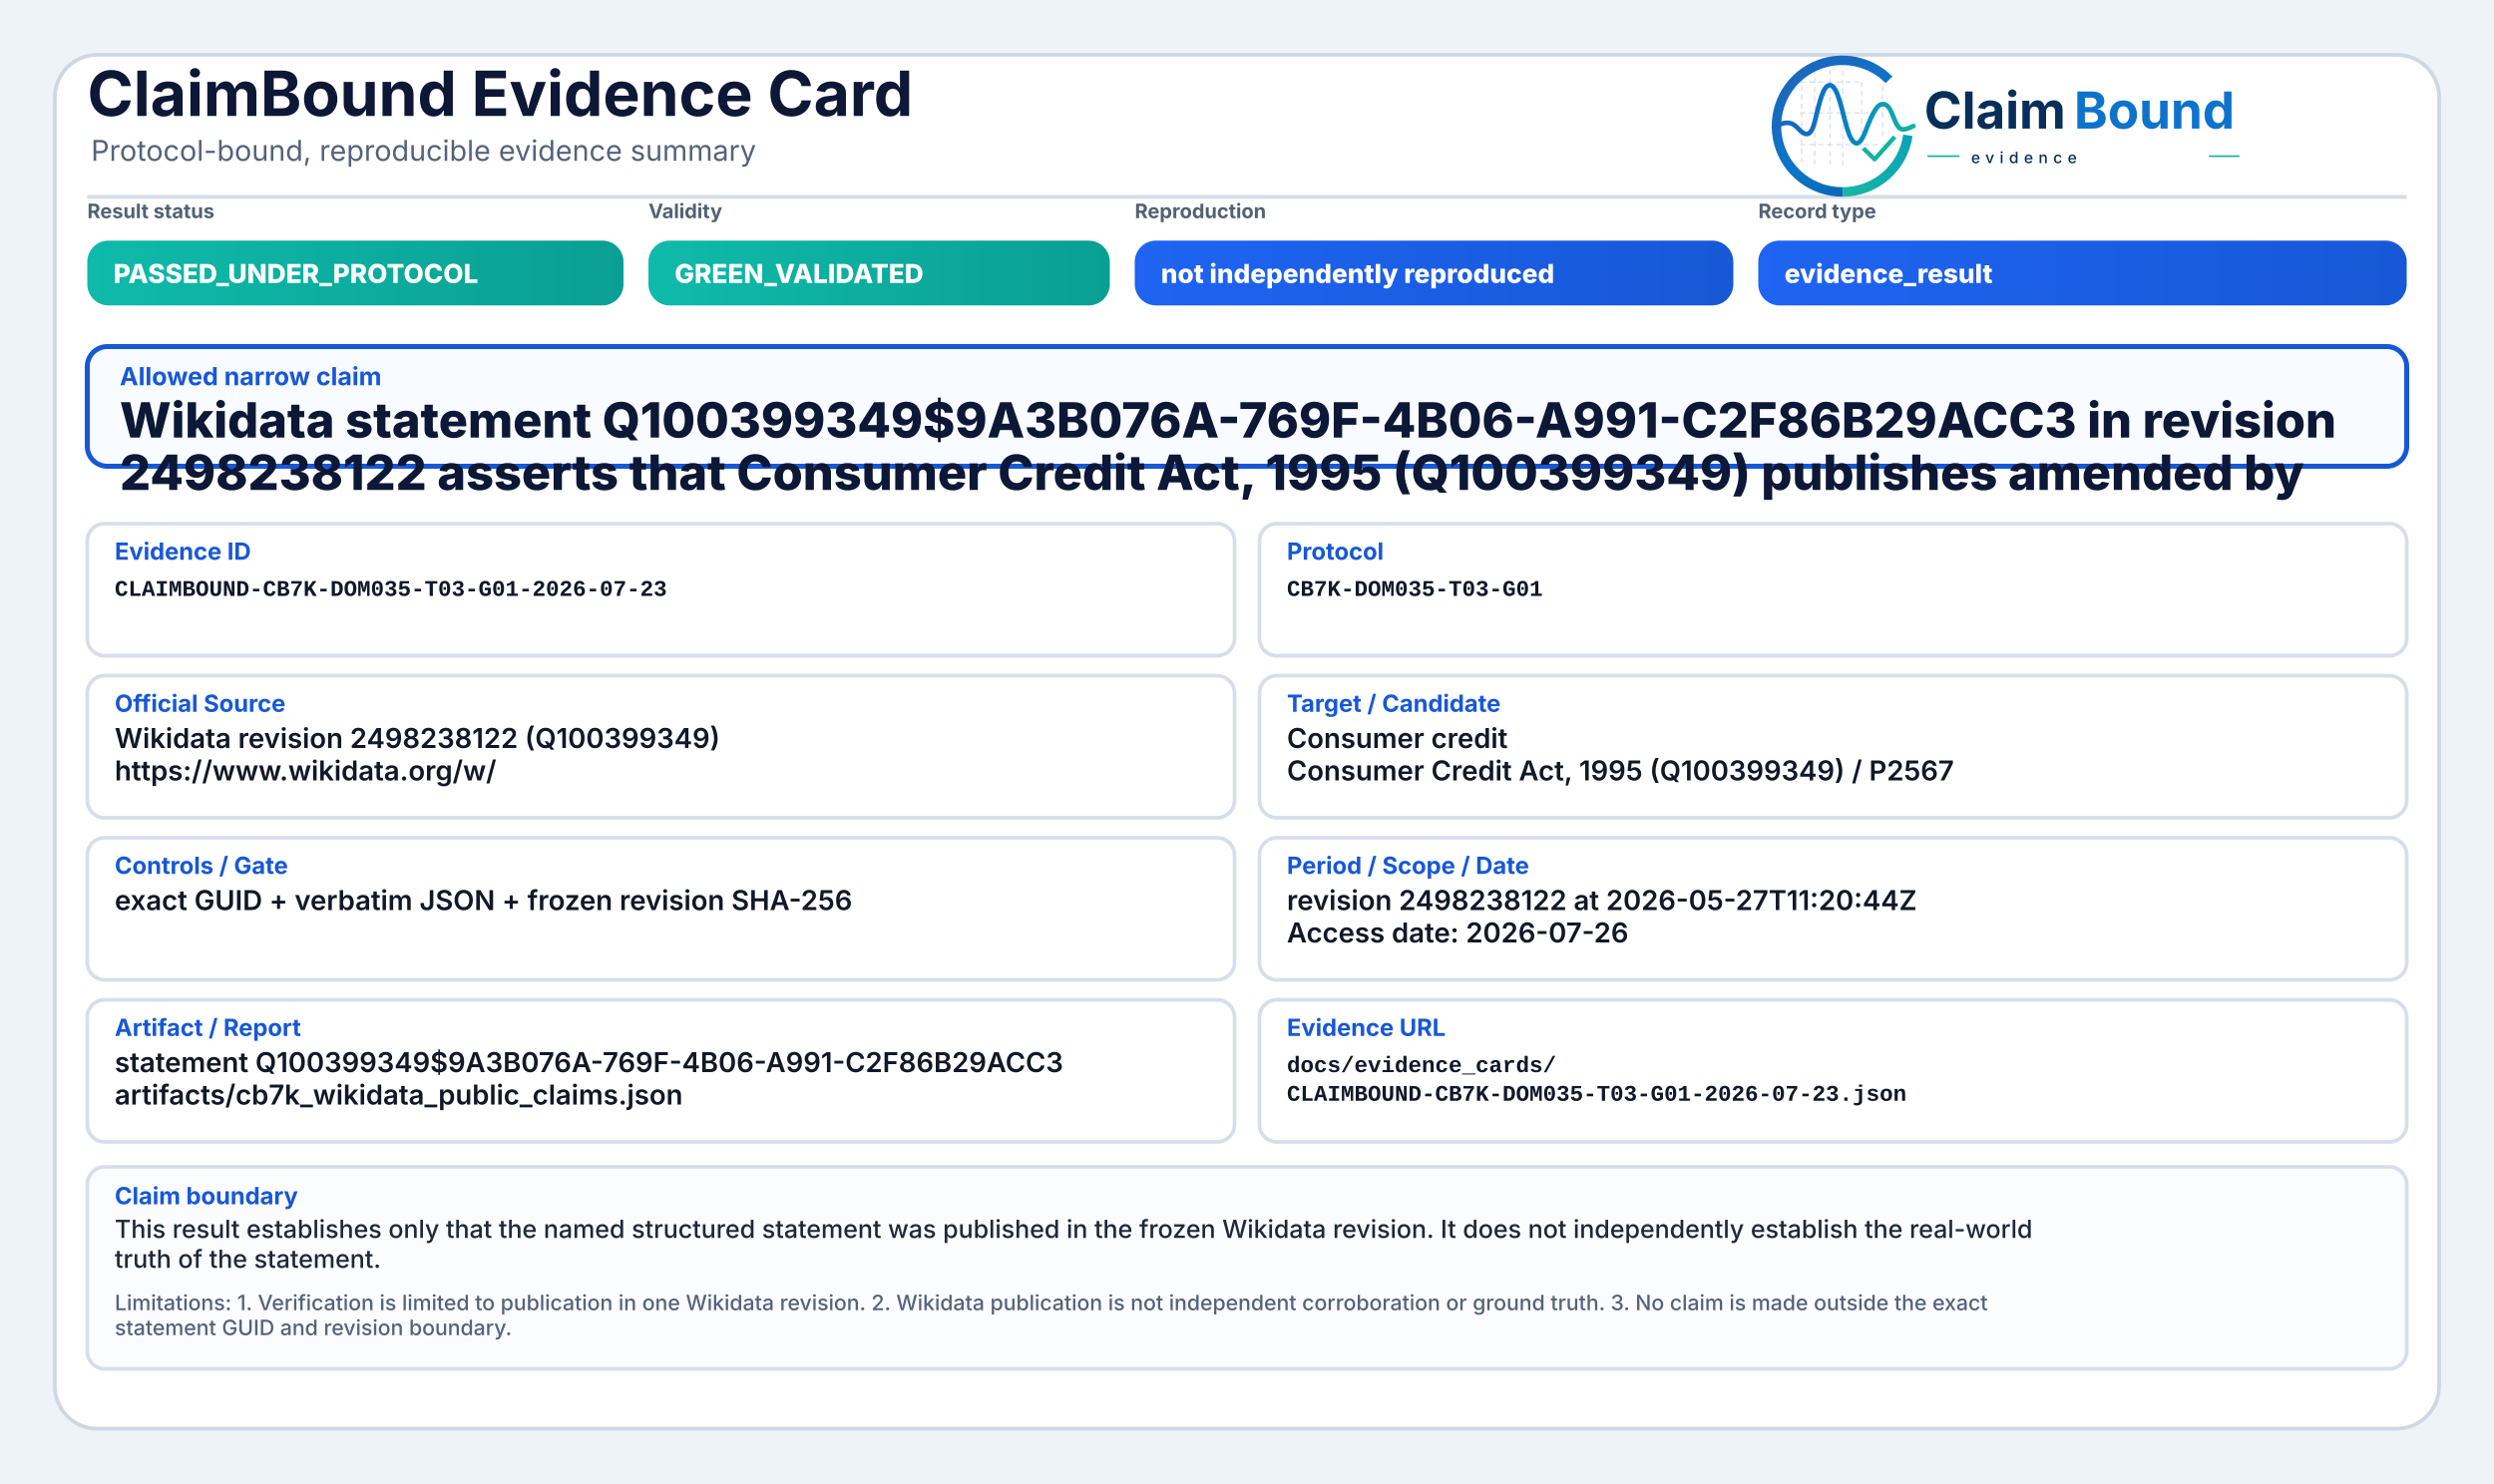
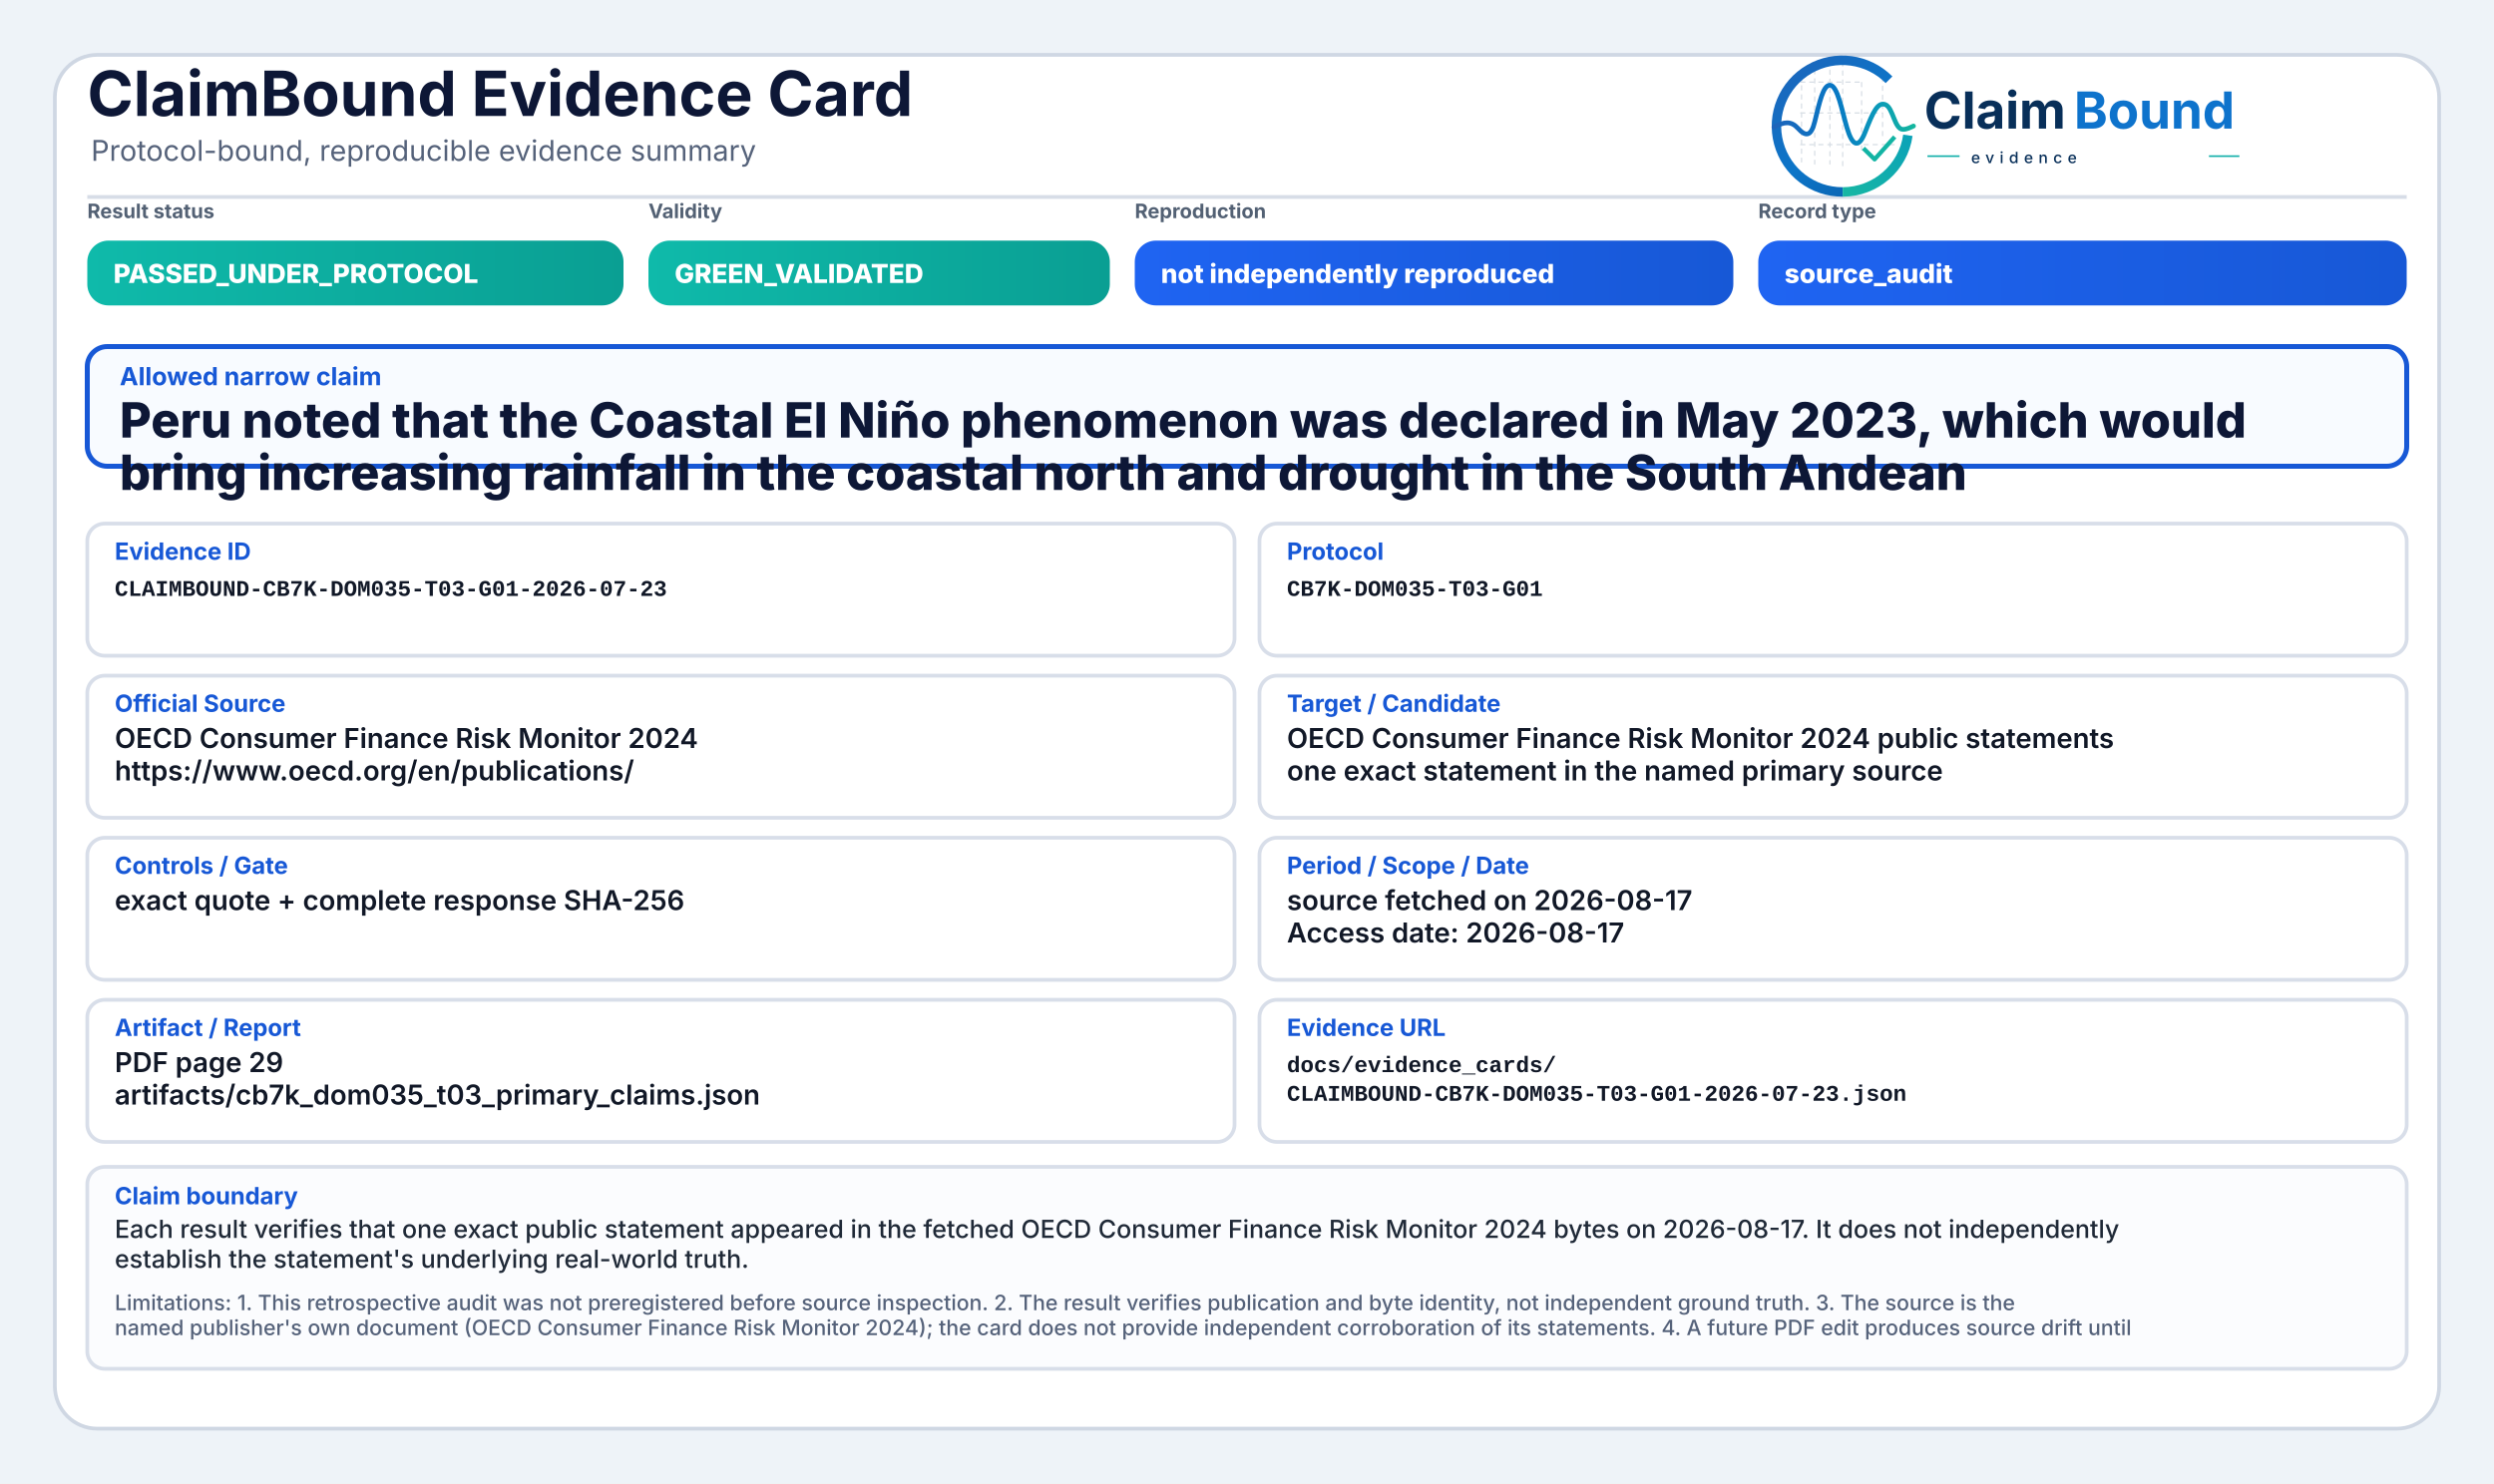
<svg xmlns="http://www.w3.org/2000/svg" width="2000" height="1190" viewBox="0 0 2000 1190" role="img" aria-label="ClaimBound Evidence Card">
  <defs>
    <linearGradient id="greenGrad" x1="0" y1="0" x2="1" y2="0">
      <stop offset="0%" stop-color="#0fbaaa" />
      <stop offset="100%" stop-color="#0a9f93" />
    </linearGradient>
    <linearGradient id="yellowGrad" x1="0" y1="0" x2="1" y2="0">
      <stop offset="0%" stop-color="#fbbf24" />
      <stop offset="100%" stop-color="#d97706" />
    </linearGradient>
    <linearGradient id="amberGrad" x1="0" y1="0" x2="1" y2="0">
      <stop offset="0%" stop-color="#f97316" />
      <stop offset="100%" stop-color="#c2410c" />
    </linearGradient>
    <linearGradient id="redGrad" x1="0" y1="0" x2="1" y2="0">
      <stop offset="0%" stop-color="#ef4444" />
      <stop offset="100%" stop-color="#b91c1c" />
    </linearGradient>
    <linearGradient id="grayGrad" x1="0" y1="0" x2="1" y2="0">
      <stop offset="0%" stop-color="#64748b" />
      <stop offset="100%" stop-color="#475569" />
    </linearGradient>
    <linearGradient id="blueGrad" x1="0" y1="0" x2="1" y2="0">
      <stop offset="0%" stop-color="#1f64f2" />
      <stop offset="100%" stop-color="#1758d6" />
    </linearGradient>
    <linearGradient id="logoRingBlue" x1="73" y1="453" x2="348" y2="793" gradientUnits="userSpaceOnUse">
      <stop offset="0" stop-color="#1E64BA" />
      <stop offset="0.55" stop-color="#0C75C8" />
      <stop offset="1" stop-color="#0A5FAB" />
    </linearGradient>
    <linearGradient id="logoRingTeal" x1="221" y1="792" x2="403" y2="594" gradientUnits="userSpaceOnUse">
      <stop offset="0" stop-color="#18B7A3" />
      <stop offset="1" stop-color="#089EBC" />
    </linearGradient>
    <linearGradient id="logoSignalGradient" x1="61" y1="628" x2="404" y2="628" gradientUnits="userSpaceOnUse">
      <stop offset="0" stop-color="#1E64BA" />
      <stop offset="0.43" stop-color="#0877C4" />
      <stop offset="0.72" stop-color="#0A97BB" />
      <stop offset="1" stop-color="#14B69E" />
    </linearGradient>
  </defs>
  <rect x="0" y="0" width="2000" height="1190" fill="#eef3f8" />
  <rect x="44" y="44" width="1912" height="1102" rx="34" fill="#ffffff" stroke="#cfd7e3" stroke-width="3" />
  <path d="M70 158 H1930" stroke="#d7dde7" stroke-width="3" />
  <text x="70" y="93" font-family="Inter, Segoe UI, Arial, sans-serif" font-size="50" font-weight="750" fill="#0d1736">ClaimBound Evidence Card</text>
  <text x="73" y="129" font-family="Inter, Segoe UI, Arial, sans-serif" font-size="23" font-weight="400" fill="#55627a">Protocol-bound, reproducible evidence summary</text>
  <g aria-label="ClaimBound evidence logo" transform="translate(1415,52) scale(0.33) translate(-40,-478)">
    <g stroke-linecap="butt" stroke-linejoin="round">
      <g stroke="#CBD3DC" stroke-width="3.2" stroke-linecap="round" stroke-dasharray="10 12" opacity="0.72">
        <path d="M130 507V714" />
        <path d="M162 490V719" />
        <path d="M199 491V719" />
        <path d="M230 471V726" />
        <path d="M276 521V690" />
        <path d="M327 508V650" />
        <path d="M128 520H277" />
        <path d="M128 595H327" />
        <path d="M128 672H355" />
      </g>
      <path d="M342.6 514.3A160 160 0 1 0 230 787" fill="none" stroke="url(#logoRingBlue)" stroke-width="23" />
      <path d="M230 787A160 160 0 0 0 388.4 649.3" fill="none" stroke="url(#logoRingTeal)" stroke-width="23" />
      <path d="M63 629.5C87 616.4 104.3 613.6 121.2 632.2C140.7 653.8 153.4 651.6 162.1 616.2C173.8 568.5 182.5 527.5 198.9 527.5C217.5 527.5 228.4 590.6 240.3 630.8C253.4 675.4 268.6 682.8 284.6 641.5C303.5 592.9 315.2 567.6 333.7 574.7C352.6 582 355.7 635.1 376.6 634.9C386.2 634.8 394 630.4 402 626.8" fill="none" stroke="url(#logoSignalGradient)" stroke-width="11.5" stroke-linecap="round" />
      <path d="M284 684.5L307.5 707.7L353 657" fill="none" stroke="#12B4A4" stroke-width="10.5" stroke-linecap="square" />
    </g>
    <text x="428" y="633" font-family="Inter, Segoe UI, Arial, sans-serif" font-size="124" font-weight="750" fill="#082F59" text-rendering="geometricPrecision">Claim</text>
    <text x="792" y="633" font-family="Inter, Segoe UI, Arial, sans-serif" font-size="124" font-weight="750" fill="#0E73CC" text-rendering="geometricPrecision">Bound</text>
    <line x1="436" y1="700" x2="514" y2="700" stroke="#11AFA9" stroke-width="4" />
    <text x="542" y="717" font-family="Inter, Segoe UI, Arial, sans-serif" font-size="38" font-weight="500" letter-spacing="13" fill="#082F59">evidence</text>
    <line x1="1120" y1="700" x2="1194" y2="700" stroke="#11AFA9" stroke-width="4" />
  </g>
  <text x="70" y="175" font-family="Inter, Segoe UI, Arial, sans-serif" font-size="16" font-weight="650" fill="#536174">Result status</text>
  <rect x="70" y="193" width="430" height="52" rx="17" fill="url(#greenGrad)" />
  <text x="91" y="227" font-family="Inter, Segoe UI, Arial, sans-serif" font-size="21" font-weight="800" fill="#ffffff">PASSED_UNDER_PROTOCOL</text>
  <text x="520" y="175" font-family="Inter, Segoe UI, Arial, sans-serif" font-size="16" font-weight="650" fill="#536174">Validity</text>
  <rect x="520" y="193" width="370" height="52" rx="17" fill="url(#greenGrad)" />
  <text x="541" y="227" font-family="Inter, Segoe UI, Arial, sans-serif" font-size="21" font-weight="800" fill="#ffffff">GREEN_VALIDATED</text>
  <text x="910" y="175" font-family="Inter, Segoe UI, Arial, sans-serif" font-size="16" font-weight="650" fill="#536174">Reproduction</text>
  <rect x="910" y="193" width="480" height="52" rx="17" fill="url(#blueGrad)" />
  <text x="931" y="227" font-family="Inter, Segoe UI, Arial, sans-serif" font-size="21" font-weight="800" fill="#ffffff">not independently reproduced</text>
  <text x="1410" y="175" font-family="Inter, Segoe UI, Arial, sans-serif" font-size="16" font-weight="650" fill="#536174">Record type</text>
  <rect x="1410" y="193" width="520" height="52" rx="17" fill="url(#blueGrad)" />
-   <text x="1431" y="227" font-family="Inter, Segoe UI, Arial, sans-serif" font-size="21" font-weight="800" fill="#ffffff">evidence_result</text>
+   <text x="1431" y="227" font-family="Inter, Segoe UI, Arial, sans-serif" font-size="21" font-weight="800" fill="#ffffff">source_audit</text>
  <rect x="70" y="278" width="1860" height="96" rx="16" fill="#f8fbff" stroke="#1758d6" stroke-width="4" />
  <text x="96" y="309" font-family="Inter, Segoe UI, Arial, sans-serif" font-size="20" font-weight="750" fill="#1758d6">Allowed narrow claim</text>
-   <text x="96" y="351" font-family="Inter, Segoe UI, Arial, sans-serif" font-size="39" font-weight="800" fill="#0d1736">Wikidata statement Q100399349$9A3B076A-769F-4B06-A991-C2F86B29ACC3 in revision</text>
-   <text x="96" y="393" font-family="Inter, Segoe UI, Arial, sans-serif" font-size="39" font-weight="800" fill="#0d1736">2498238122 asserts that Consumer Credit Act, 1995 (Q100399349) publishes amended by</text>
+   <text x="96" y="351" font-family="Inter, Segoe UI, Arial, sans-serif" font-size="39" font-weight="800" fill="#0d1736">Peru noted that the Coastal El Niño phenomenon was declared in May 2023, which would</text>
+   <text x="96" y="393" font-family="Inter, Segoe UI, Arial, sans-serif" font-size="39" font-weight="800" fill="#0d1736">bring increasing rainfall in the coastal north and drought in the South Andean</text>
  <rect x="70" y="420" width="920" height="106" rx="14" fill="#ffffff" stroke="#d8dee9" stroke-width="3" />
  <text x="92" y="449" font-family="Inter, Segoe UI, Arial, sans-serif" font-size="19" font-weight="750" fill="#1758d6">Evidence ID</text>
  <text x="92" y="478" font-family="SFMono-Regular, Consolas, Liberation Mono, monospace" font-size="18" font-weight="600" fill="#111827">CLAIMBOUND-CB7K-DOM035-T03-G01-2026-07-23</text>
  <rect x="1010" y="420" width="920" height="106" rx="14" fill="#ffffff" stroke="#d8dee9" stroke-width="3" />
  <text x="1032" y="449" font-family="Inter, Segoe UI, Arial, sans-serif" font-size="19" font-weight="750" fill="#1758d6">Protocol</text>
  <text x="1032" y="478" font-family="SFMono-Regular, Consolas, Liberation Mono, monospace" font-size="18" font-weight="600" fill="#111827">CB7K-DOM035-T03-G01</text>
  <rect x="70" y="542" width="920" height="114" rx="14" fill="#ffffff" stroke="#d8dee9" stroke-width="3" />
  <text x="92" y="571" font-family="Inter, Segoe UI, Arial, sans-serif" font-size="19" font-weight="750" fill="#1758d6">Official Source</text>
-   <text x="92" y="600" font-family="Inter, Segoe UI, Arial, sans-serif" font-size="22" font-weight="600" fill="#111827">Wikidata revision 2498238122 (Q100399349)</text>
-   <text x="92" y="626" font-family="Inter, Segoe UI, Arial, sans-serif" font-size="22" font-weight="600" fill="#111827">https://www.wikidata.org/w/</text>
+   <text x="92" y="600" font-family="Inter, Segoe UI, Arial, sans-serif" font-size="22" font-weight="600" fill="#111827">OECD Consumer Finance Risk Monitor 2024</text>
+   <text x="92" y="626" font-family="Inter, Segoe UI, Arial, sans-serif" font-size="22" font-weight="600" fill="#111827">https://www.oecd.org/en/publications/</text>
  <rect x="1010" y="542" width="920" height="114" rx="14" fill="#ffffff" stroke="#d8dee9" stroke-width="3" />
  <text x="1032" y="571" font-family="Inter, Segoe UI, Arial, sans-serif" font-size="19" font-weight="750" fill="#1758d6">Target / Candidate</text>
-   <text x="1032" y="600" font-family="Inter, Segoe UI, Arial, sans-serif" font-size="22" font-weight="600" fill="#111827">Consumer credit</text>
-   <text x="1032" y="626" font-family="Inter, Segoe UI, Arial, sans-serif" font-size="22" font-weight="600" fill="#111827">Consumer Credit Act, 1995 (Q100399349) / P2567</text>
+   <text x="1032" y="600" font-family="Inter, Segoe UI, Arial, sans-serif" font-size="22" font-weight="600" fill="#111827">OECD Consumer Finance Risk Monitor 2024 public statements</text>
+   <text x="1032" y="626" font-family="Inter, Segoe UI, Arial, sans-serif" font-size="22" font-weight="600" fill="#111827">one exact statement in the named primary source</text>
  <rect x="70" y="672" width="920" height="114" rx="14" fill="#ffffff" stroke="#d8dee9" stroke-width="3" />
  <text x="92" y="701" font-family="Inter, Segoe UI, Arial, sans-serif" font-size="19" font-weight="750" fill="#1758d6">Controls / Gate</text>
-   <text x="92" y="730" font-family="Inter, Segoe UI, Arial, sans-serif" font-size="22" font-weight="600" fill="#111827">exact GUID + verbatim JSON + frozen revision SHA-256</text>
+   <text x="92" y="730" font-family="Inter, Segoe UI, Arial, sans-serif" font-size="22" font-weight="600" fill="#111827">exact quote + complete response SHA-256</text>
  <rect x="1010" y="672" width="920" height="114" rx="14" fill="#ffffff" stroke="#d8dee9" stroke-width="3" />
  <text x="1032" y="701" font-family="Inter, Segoe UI, Arial, sans-serif" font-size="19" font-weight="750" fill="#1758d6">Period / Scope / Date</text>
-   <text x="1032" y="730" font-family="Inter, Segoe UI, Arial, sans-serif" font-size="22" font-weight="600" fill="#111827">revision 2498238122 at 2026-05-27T11:20:44Z</text>
-   <text x="1032" y="756" font-family="Inter, Segoe UI, Arial, sans-serif" font-size="22" font-weight="600" fill="#111827">Access date: 2026-07-26</text>
+   <text x="1032" y="730" font-family="Inter, Segoe UI, Arial, sans-serif" font-size="22" font-weight="600" fill="#111827">source fetched on 2026-08-17</text>
+   <text x="1032" y="756" font-family="Inter, Segoe UI, Arial, sans-serif" font-size="22" font-weight="600" fill="#111827">Access date: 2026-08-17</text>
  <rect x="70" y="802" width="920" height="114" rx="14" fill="#ffffff" stroke="#d8dee9" stroke-width="3" />
  <text x="92" y="831" font-family="Inter, Segoe UI, Arial, sans-serif" font-size="19" font-weight="750" fill="#1758d6">Artifact / Report</text>
-   <text x="92" y="860" font-family="Inter, Segoe UI, Arial, sans-serif" font-size="22" font-weight="600" fill="#111827">statement Q100399349$9A3B076A-769F-4B06-A991-C2F86B29ACC3</text>
-   <text x="92" y="886" font-family="Inter, Segoe UI, Arial, sans-serif" font-size="22" font-weight="600" fill="#111827">artifacts/cb7k_wikidata_public_claims.json</text>
+   <text x="92" y="860" font-family="Inter, Segoe UI, Arial, sans-serif" font-size="22" font-weight="600" fill="#111827">PDF page 29</text>
+   <text x="92" y="886" font-family="Inter, Segoe UI, Arial, sans-serif" font-size="22" font-weight="600" fill="#111827">artifacts/cb7k_dom035_t03_primary_claims.json</text>
  <rect x="1010" y="802" width="920" height="114" rx="14" fill="#ffffff" stroke="#d8dee9" stroke-width="3" />
  <text x="1032" y="831" font-family="Inter, Segoe UI, Arial, sans-serif" font-size="19" font-weight="750" fill="#1758d6">Evidence URL</text>
  <text x="1032" y="860" font-family="SFMono-Regular, Consolas, Liberation Mono, monospace" font-size="18" font-weight="600" fill="#111827">docs/evidence_cards/</text>
  <text x="1032" y="883" font-family="SFMono-Regular, Consolas, Liberation Mono, monospace" font-size="18" font-weight="600" fill="#111827">CLAIMBOUND-CB7K-DOM035-T03-G01-2026-07-23.json</text>
  <rect x="70" y="936" width="1860" height="162" rx="14" fill="#fbfcfe" stroke="#d8dee9" stroke-width="3" />
  <text x="92" y="966" font-family="Inter, Segoe UI, Arial, sans-serif" font-size="19" font-weight="750" fill="#1758d6">Claim boundary</text>
-   <text x="92" y="993" font-family="Inter, Segoe UI, Arial, sans-serif" font-size="20" font-weight="500" fill="#1f2937">This result establishes only that the named structured statement was published in the frozen Wikidata revision. It does not independently establish the real-world</text>
-   <text x="92" y="1017" font-family="Inter, Segoe UI, Arial, sans-serif" font-size="20" font-weight="500" fill="#1f2937">truth of the statement.</text>
-   <text x="92" y="1051" font-family="Inter, Segoe UI, Arial, sans-serif" font-size="17" font-weight="500" fill="#55627a">Limitations: 1. Verification is limited to publication in one Wikidata revision. 2. Wikidata publication is not independent corroboration or ground truth. 3. No claim is made outside the exact</text>
-   <text x="92" y="1071" font-family="Inter, Segoe UI, Arial, sans-serif" font-size="17" font-weight="500" fill="#55627a">statement GUID and revision boundary.</text>
+   <text x="92" y="993" font-family="Inter, Segoe UI, Arial, sans-serif" font-size="20" font-weight="500" fill="#1f2937">Each result verifies that one exact public statement appeared in the fetched OECD Consumer Finance Risk Monitor 2024 bytes on 2026-08-17. It does not independently</text>
+   <text x="92" y="1017" font-family="Inter, Segoe UI, Arial, sans-serif" font-size="20" font-weight="500" fill="#1f2937">establish the statement's underlying real-world truth.</text>
+   <text x="92" y="1051" font-family="Inter, Segoe UI, Arial, sans-serif" font-size="17" font-weight="500" fill="#55627a">Limitations: 1. This retrospective audit was not preregistered before source inspection. 2. The result verifies publication and byte identity, not independent ground truth. 3. The source is the</text>
+   <text x="92" y="1071" font-family="Inter, Segoe UI, Arial, sans-serif" font-size="17" font-weight="500" fill="#55627a">named publisher's own document (OECD Consumer Finance Risk Monitor 2024); the card does not provide independent corroboration of its statements. 4. A future PDF edit produces source drift until</text>
</svg>
